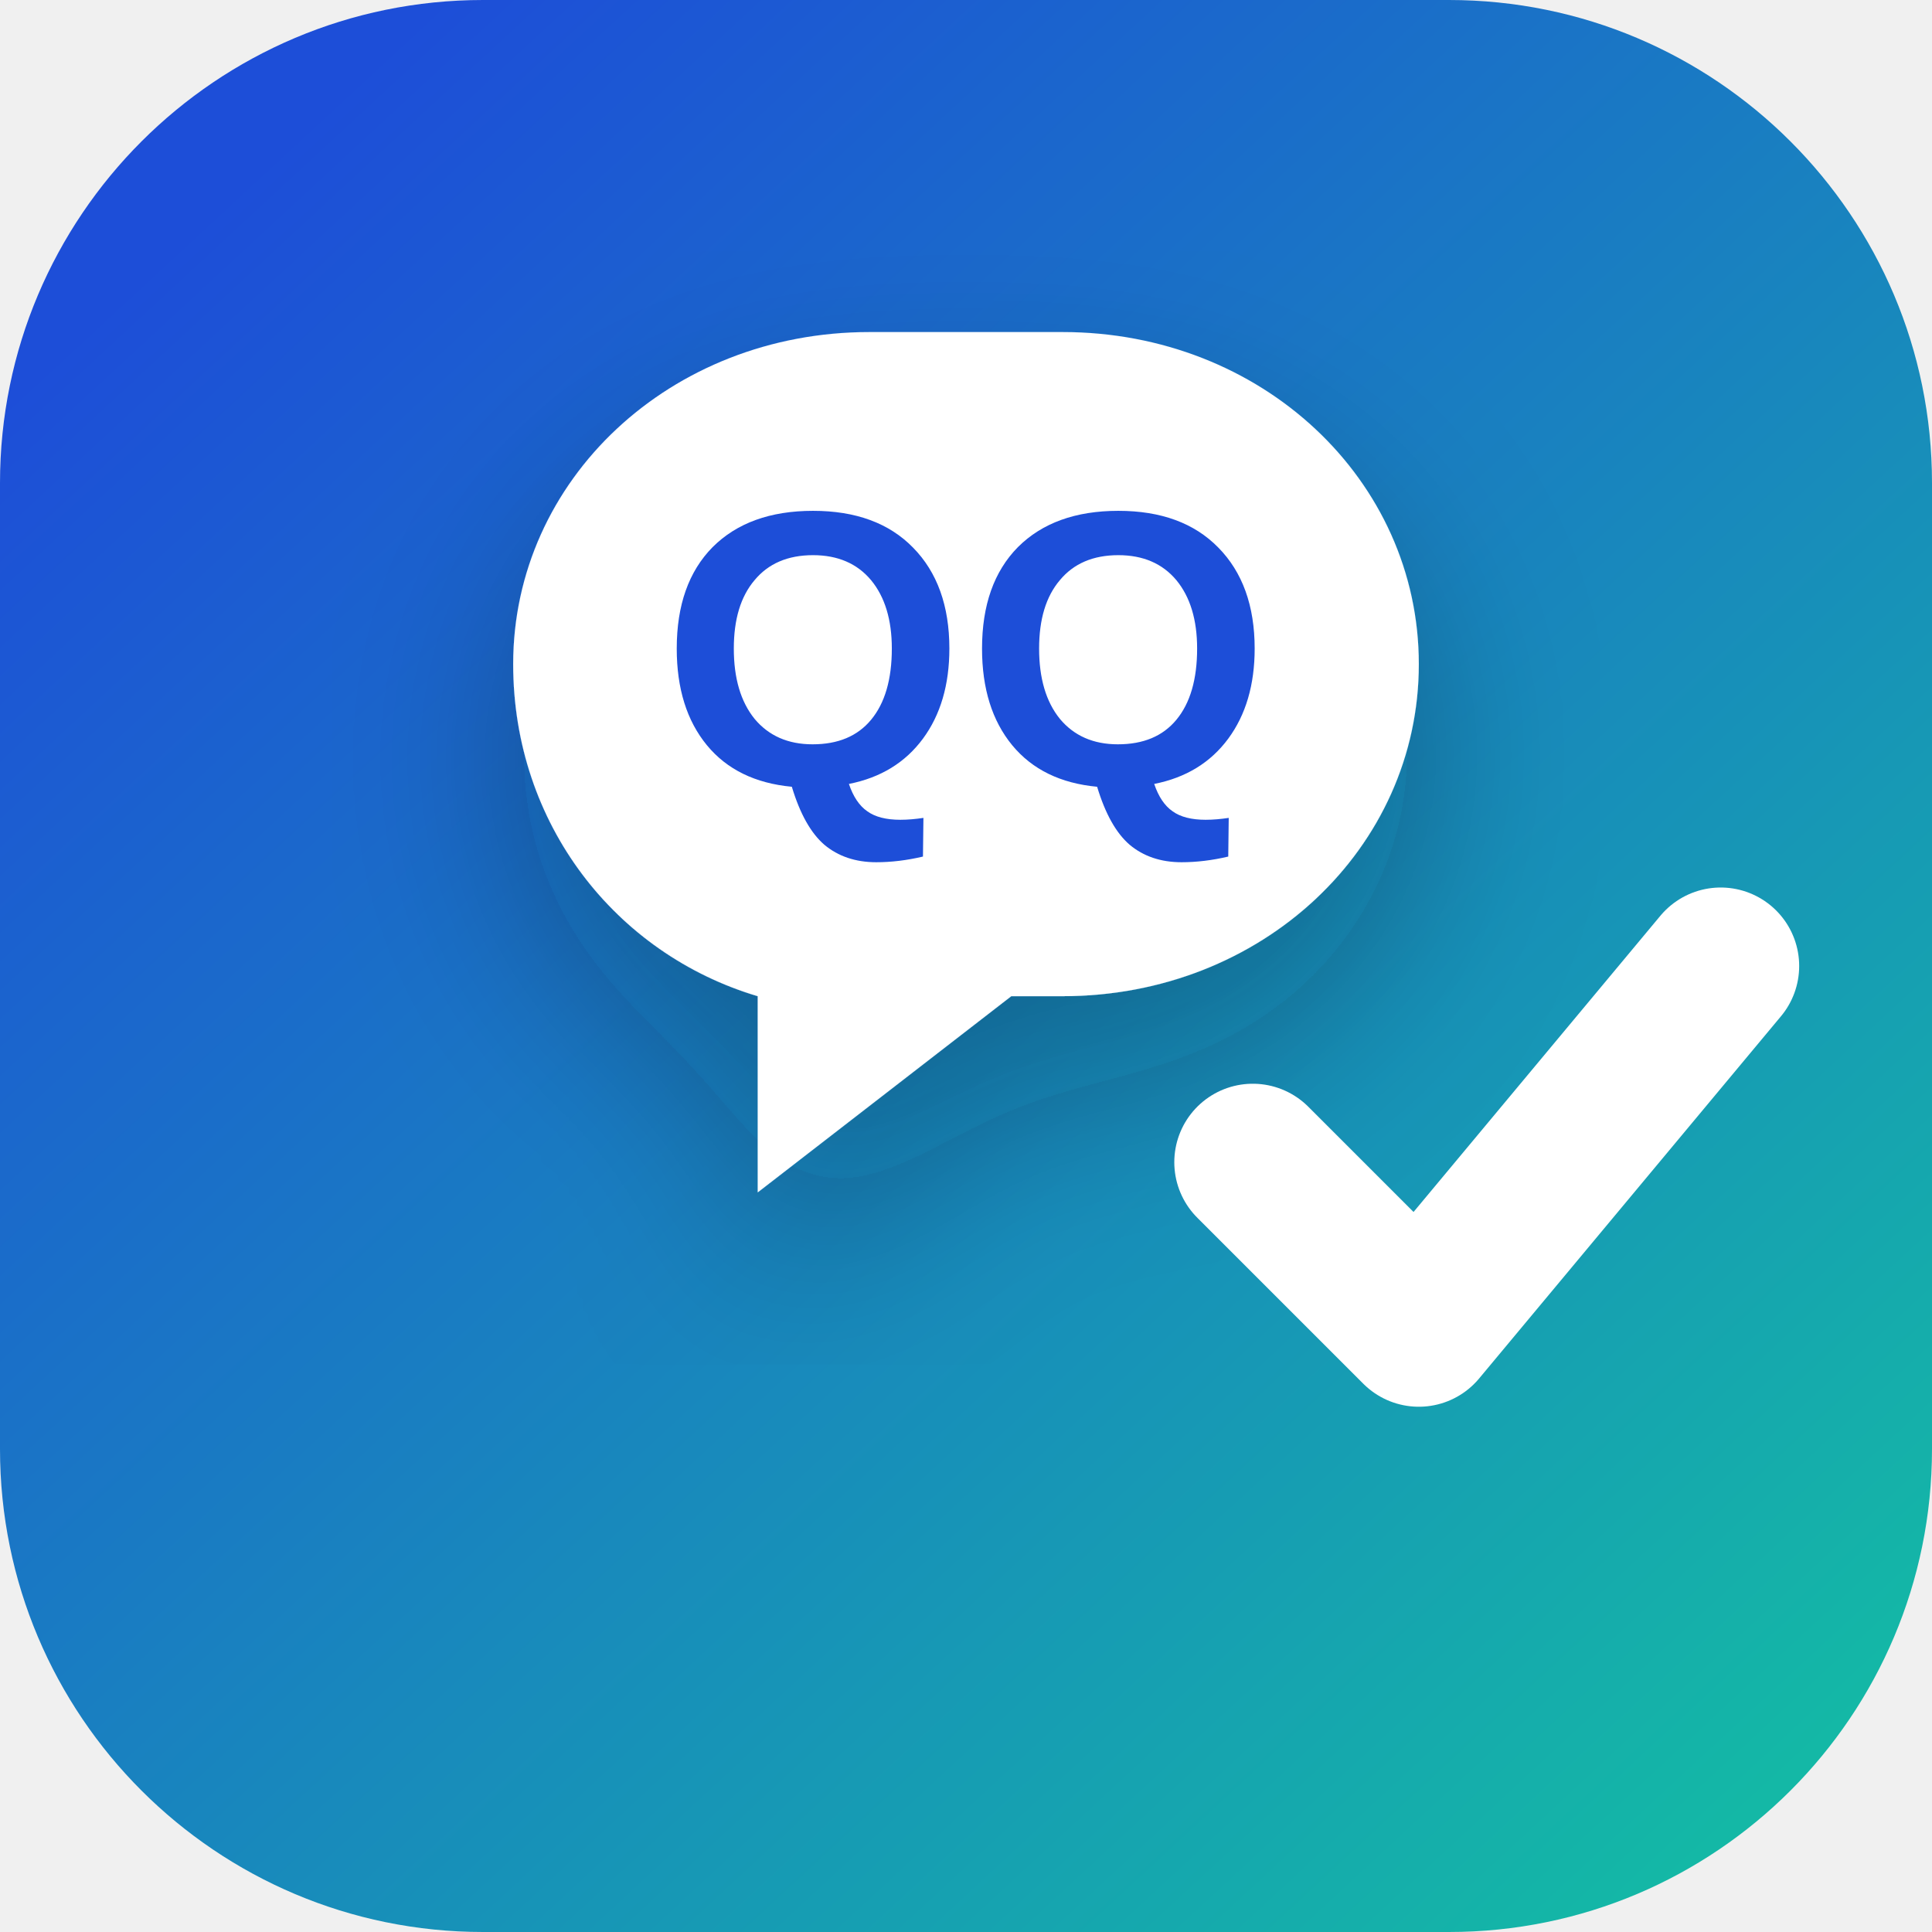
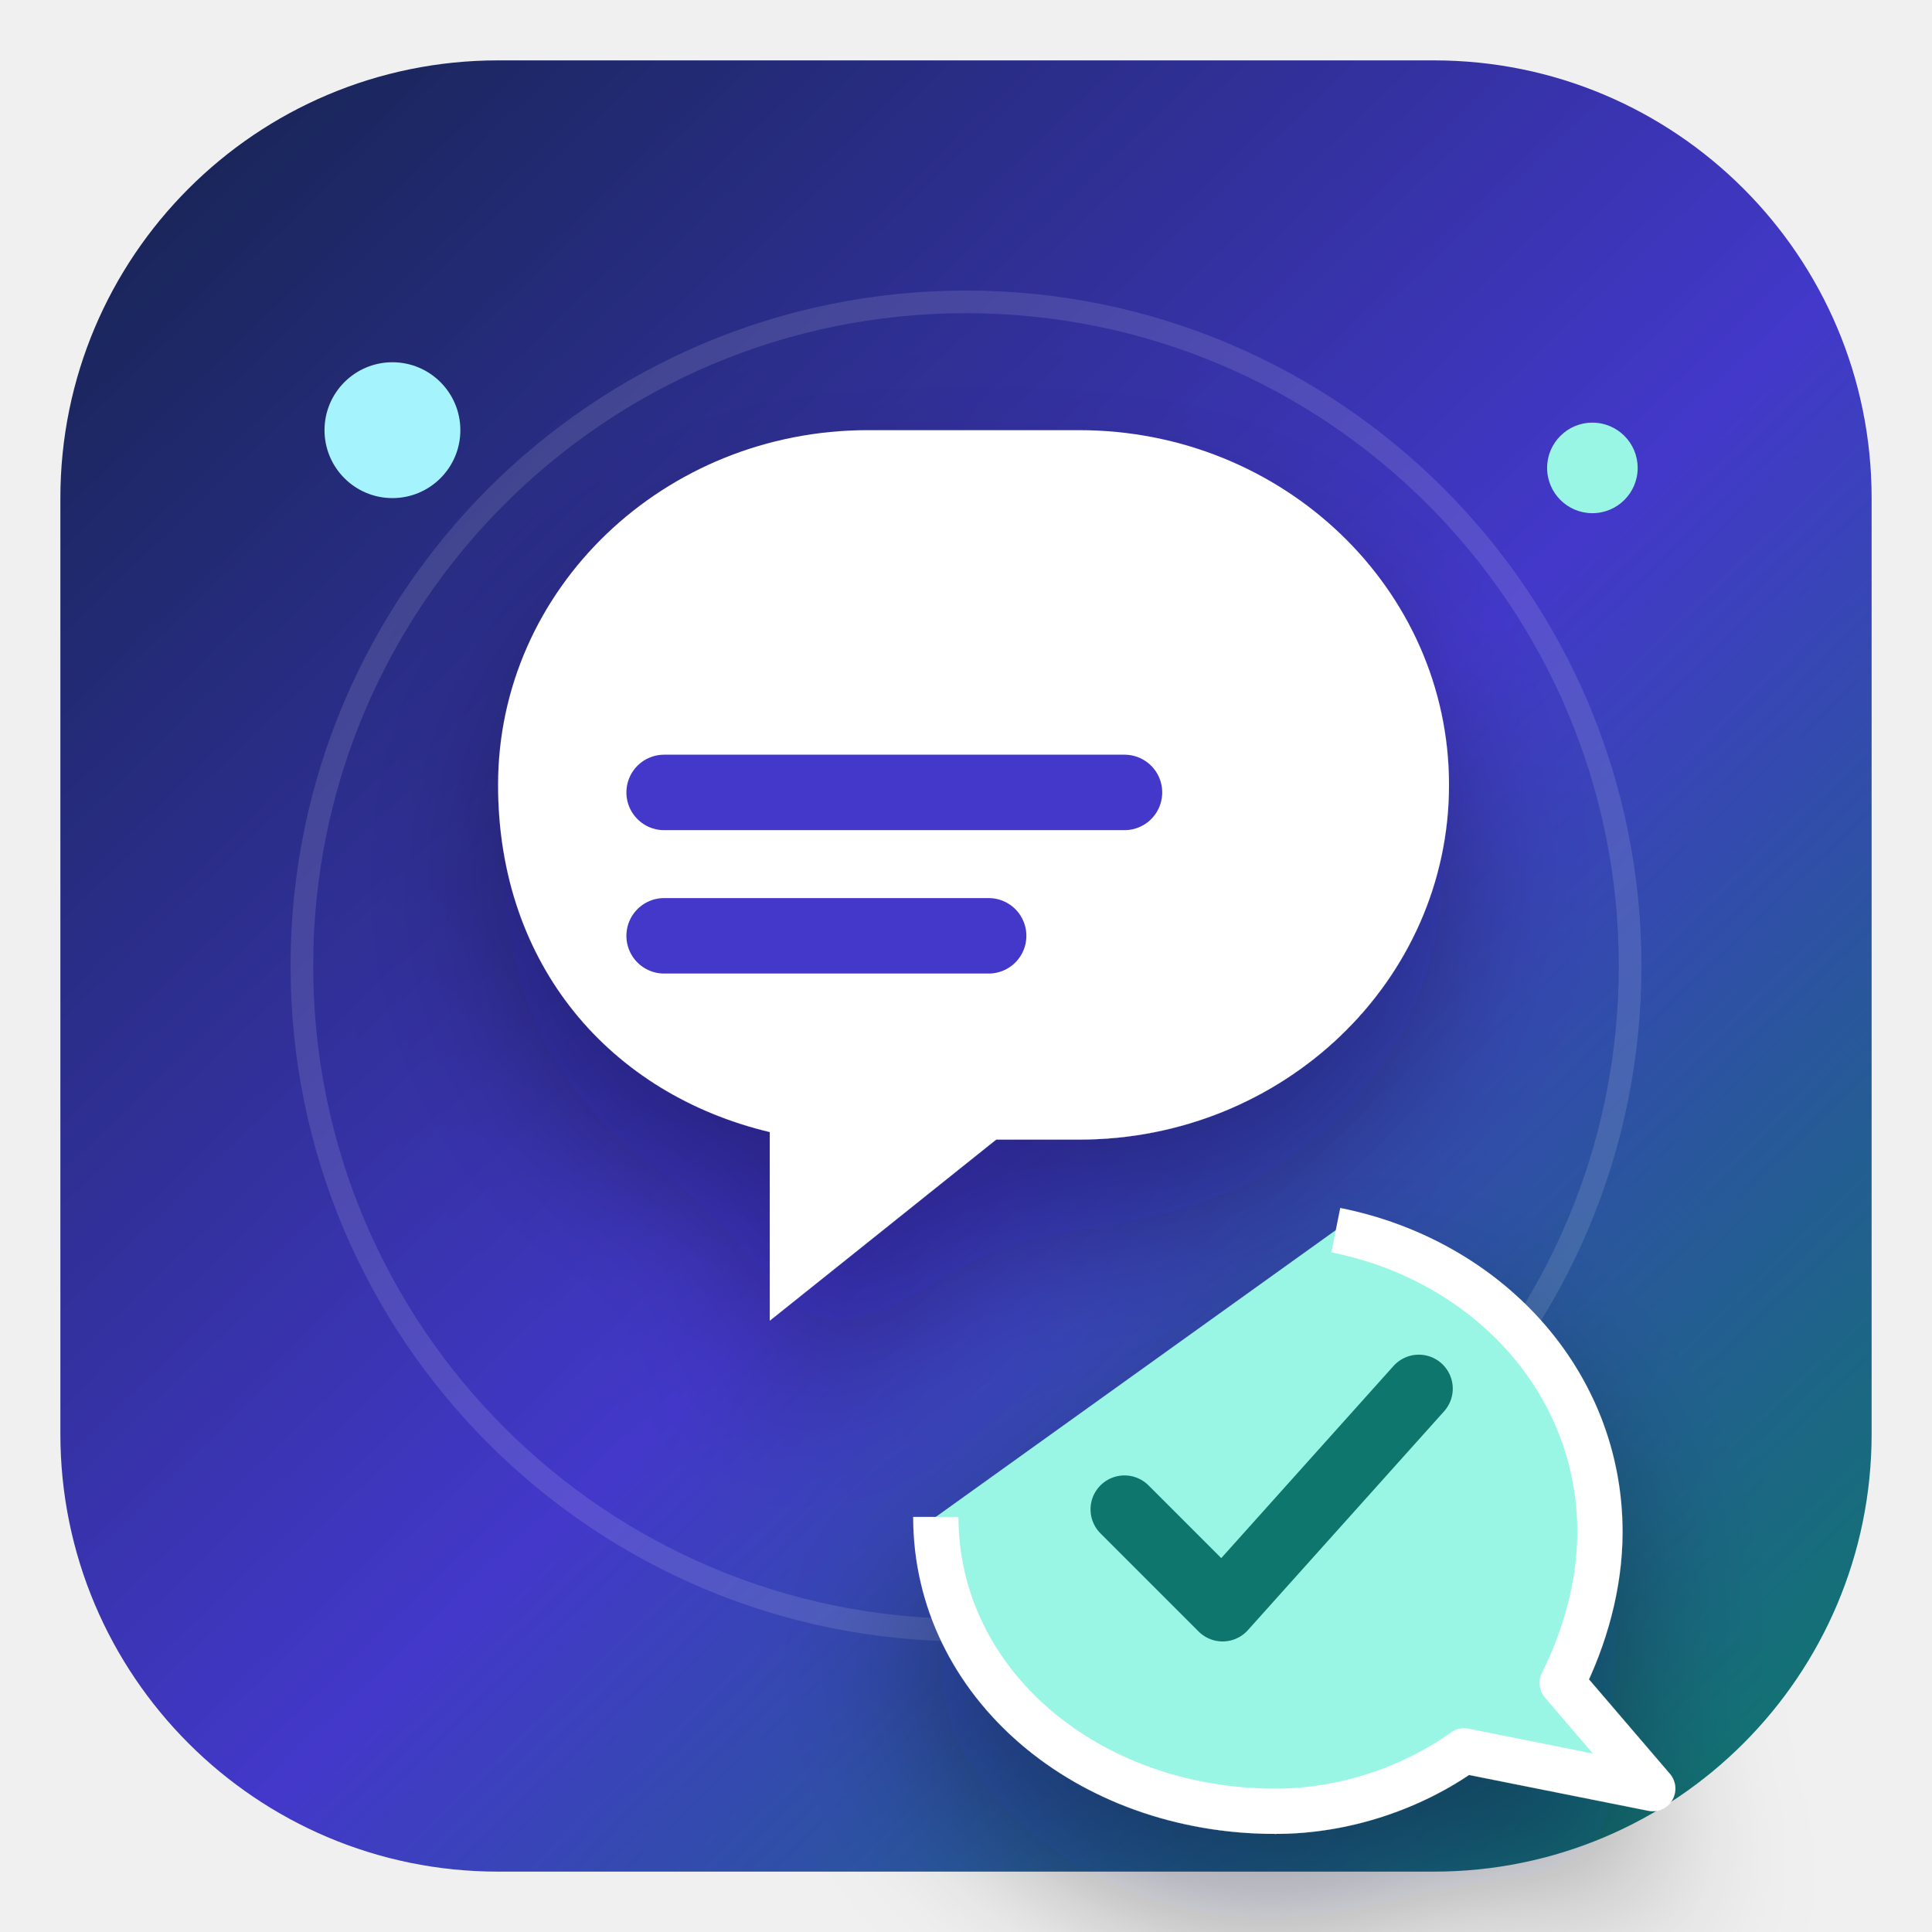
- <svg xmlns="http://www.w3.org/2000/svg" viewBox="0 0 64 64" role="img" aria-label="QQ social asset audit">
+ <svg xmlns="http://www.w3.org/2000/svg" viewBox="0 0 256 256" role="img" aria-label="Chat Audit Collector">
  <defs>
-     <linearGradient id="bg" x1="8" y1="6" x2="58" y2="60" gradientUnits="userSpaceOnUse">
-       <stop stop-color="#1D4ED8" />
-       <stop offset="1" stop-color="#14B8A6" />
+     <linearGradient id="bg" x1="20" y1="16" x2="236" y2="240" gradientUnits="userSpaceOnUse">
+       <stop stop-color="#172554" />
+       <stop offset="0.55" stop-color="#4338CA" />
+       <stop offset="1" stop-color="#0F766E" />
    </linearGradient>
-     <filter id="shadow" x="-20%" y="-20%" width="140%" height="140%">
-       <feDropShadow dx="0" dy="3" stdDeviation="3" flood-color="#0F172A" flood-opacity=".28" />
+     <linearGradient id="ring" x1="68" y1="42" x2="208" y2="218" gradientUnits="userSpaceOnUse">
+       <stop stop-color="#A5F3FC" />
+       <stop offset="1" stop-color="#FFFFFF" />
+     </linearGradient>
+     <filter id="shadow" x="-30%" y="-30%" width="160%" height="160%">
+       <feDropShadow dx="0" dy="12" stdDeviation="10" flood-color="#020617" flood-opacity=".35" />
    </filter>
  </defs>
-   <rect width="64" height="64" rx="16" fill="url(#bg)" />
-   <path d="M17 22c0-6.1 5.2-11 11.8-11h6.4C41.8 11 47 15.9 47 22s-5.2 11-11.8 11h-1.7l-8.4 6.5V33C20.4 31.6 17 27.3 17 22Z" fill="#FFFFFF" filter="url(#shadow)" />
-   <path d="M41.5 38.5 47 44l10-12" fill="none" stroke="#FFFFFF" stroke-width="5.2" stroke-linecap="round" stroke-linejoin="round" />
-   <text x="32" y="26" text-anchor="middle" font-family="Arial, sans-serif" font-size="13" font-weight="800" fill="#1D4ED8">QQ</text>
+   <rect x="8" y="8" width="240" height="240" rx="58" fill="url(#bg)" />
+   <circle cx="128" cy="128" r="88" fill="none" stroke="#FFFFFF" stroke-opacity=".12" stroke-width="3" />
+   <path d="M66 104c0-26 22-47 49-47h28c27 0 49 21 49 47s-22 47-49 47h-11l-30 24v-25c-21-5-36-22-36-46Z" fill="#FFFFFF" filter="url(#shadow)" />
+   <path d="M88 105h61M88 124h43" stroke="#4338CA" stroke-width="10" stroke-linecap="round" />
+   <path d="M177 163c20 4 35 20 35 40 0 7-2 14-5 20l12 14-25-5c-7 5-16 8-25 8-25 0-45-17-45-39" fill="#99F6E4" stroke="#FFFFFF" stroke-width="6" stroke-linejoin="round" filter="url(#shadow)" />
+   <path d="m149 200 13 13 26-29" fill="none" stroke="#0F766E" stroke-width="9" stroke-linecap="round" stroke-linejoin="round" />
+   <circle cx="52" cy="57" r="9" fill="#A5F3FC" />
+   <circle cx="211" cy="62" r="6" fill="#99F6E4" />
</svg>
